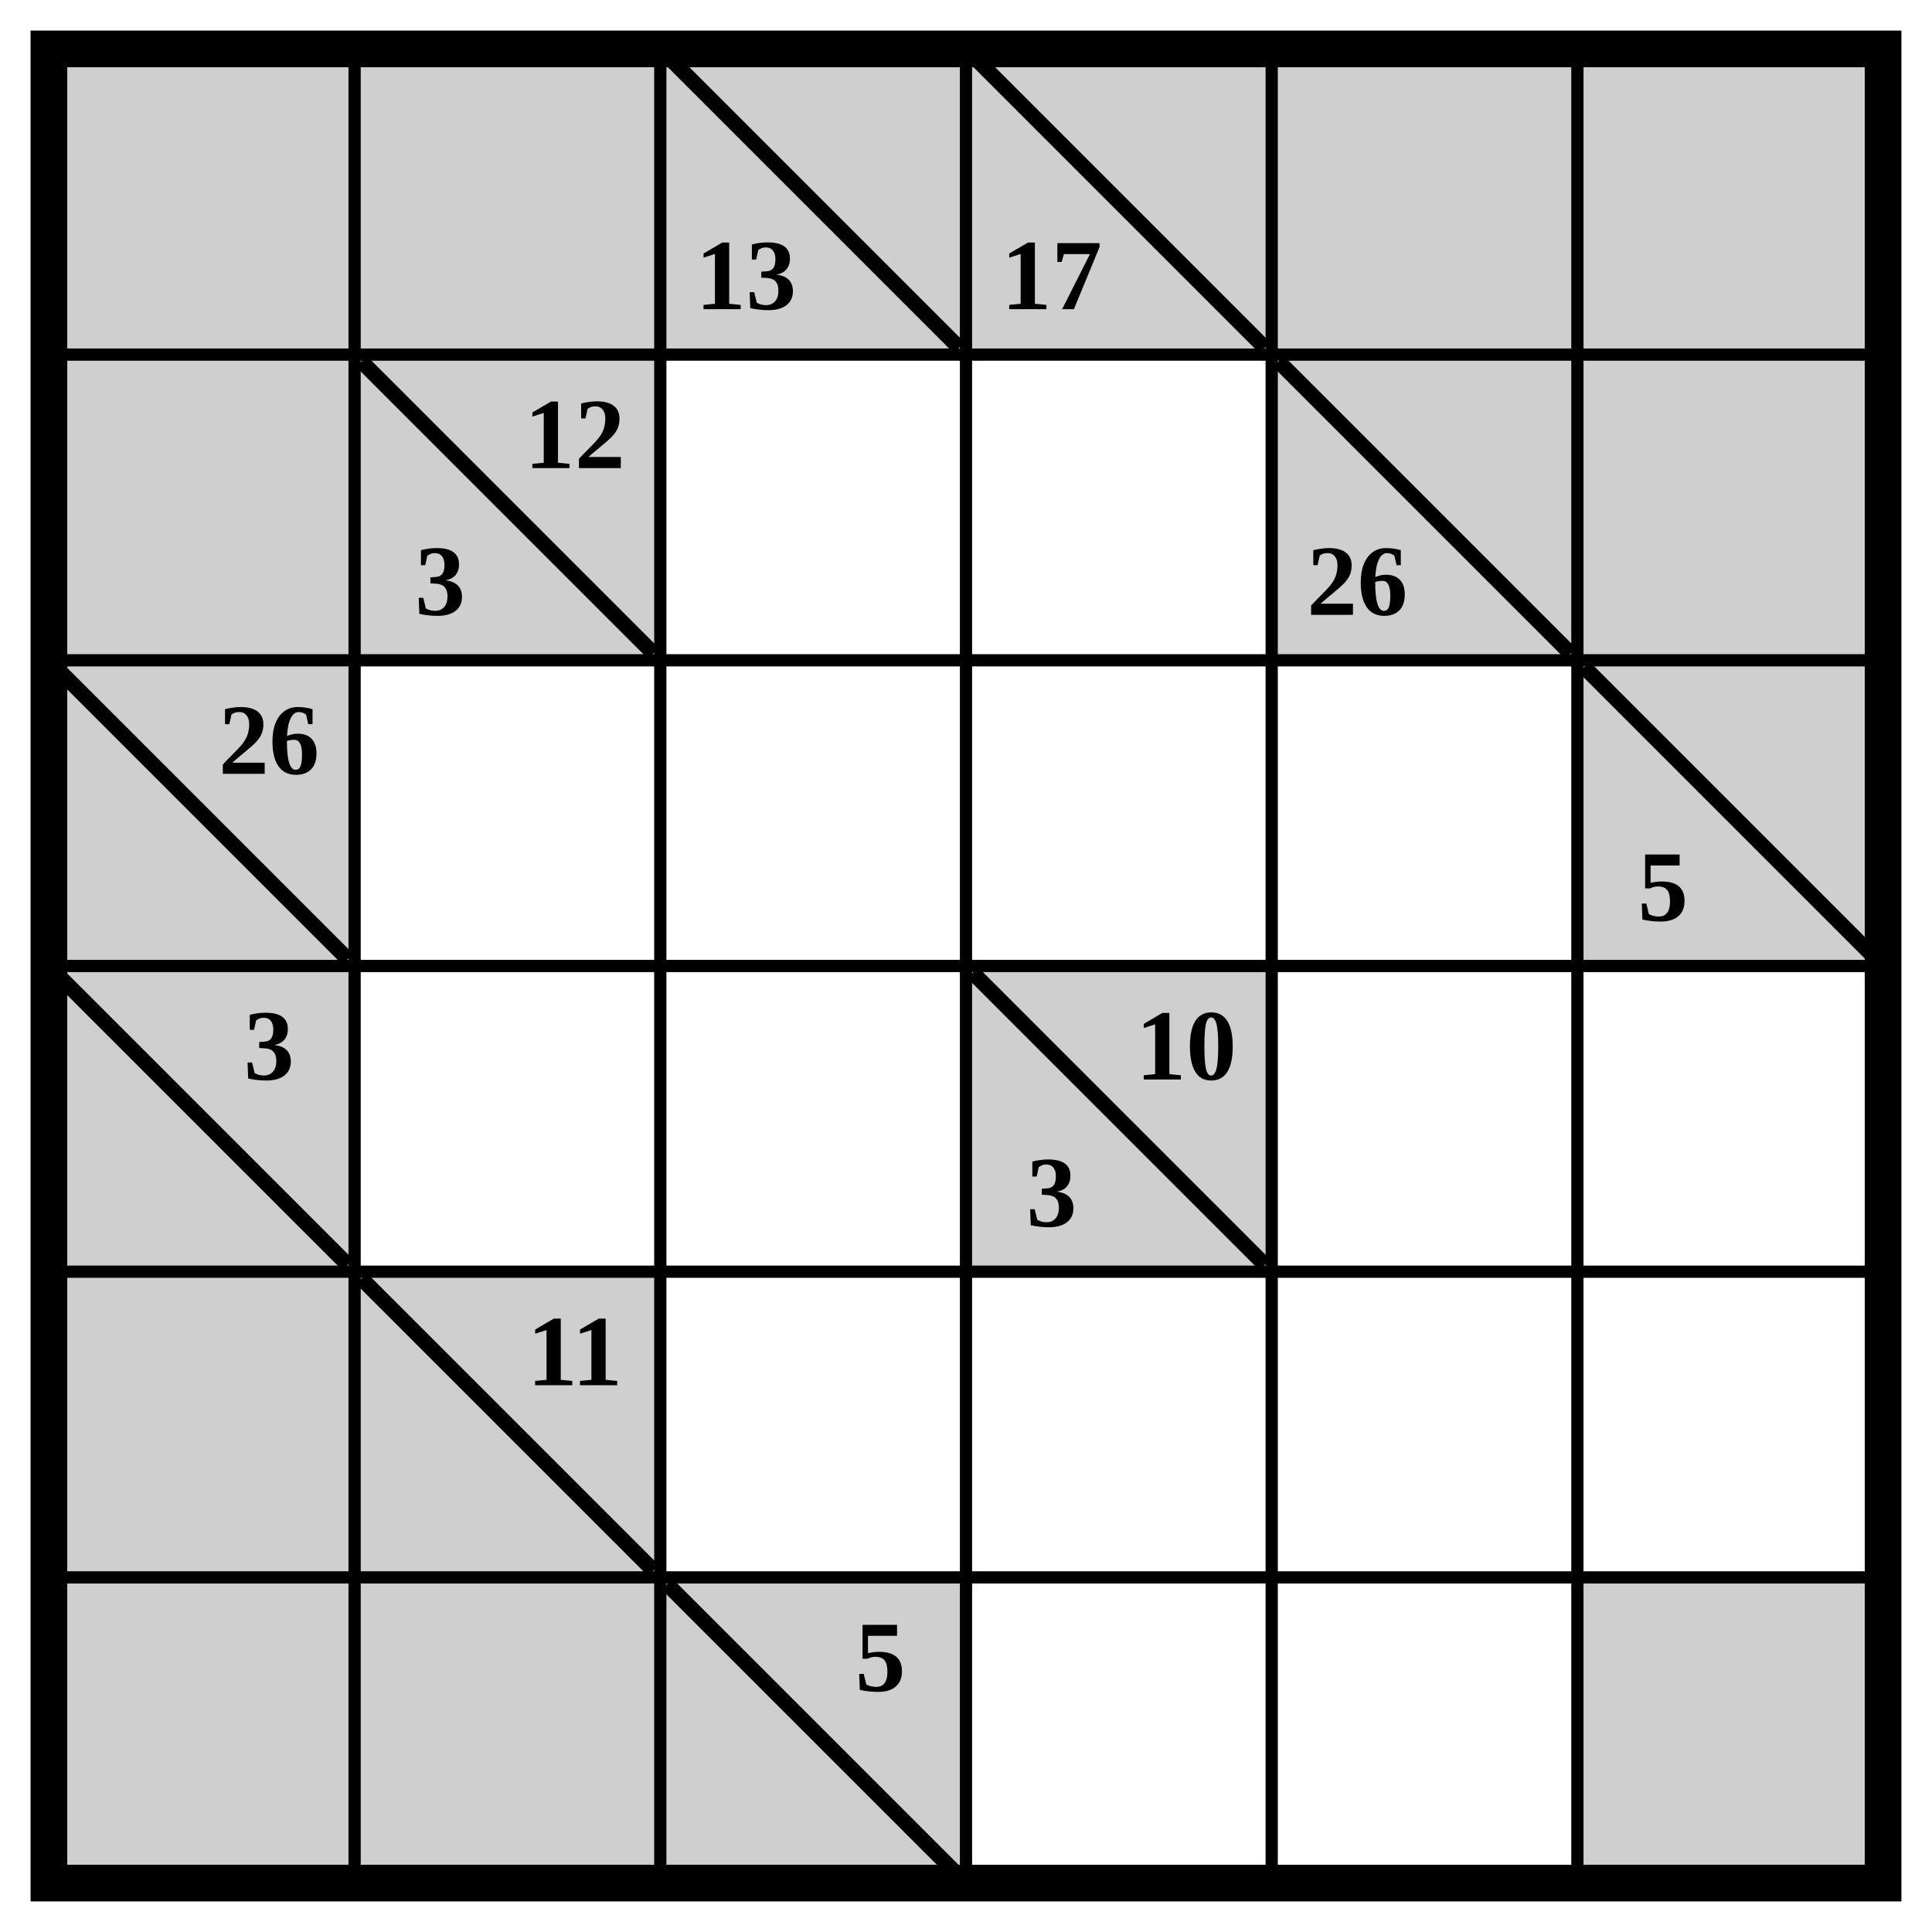
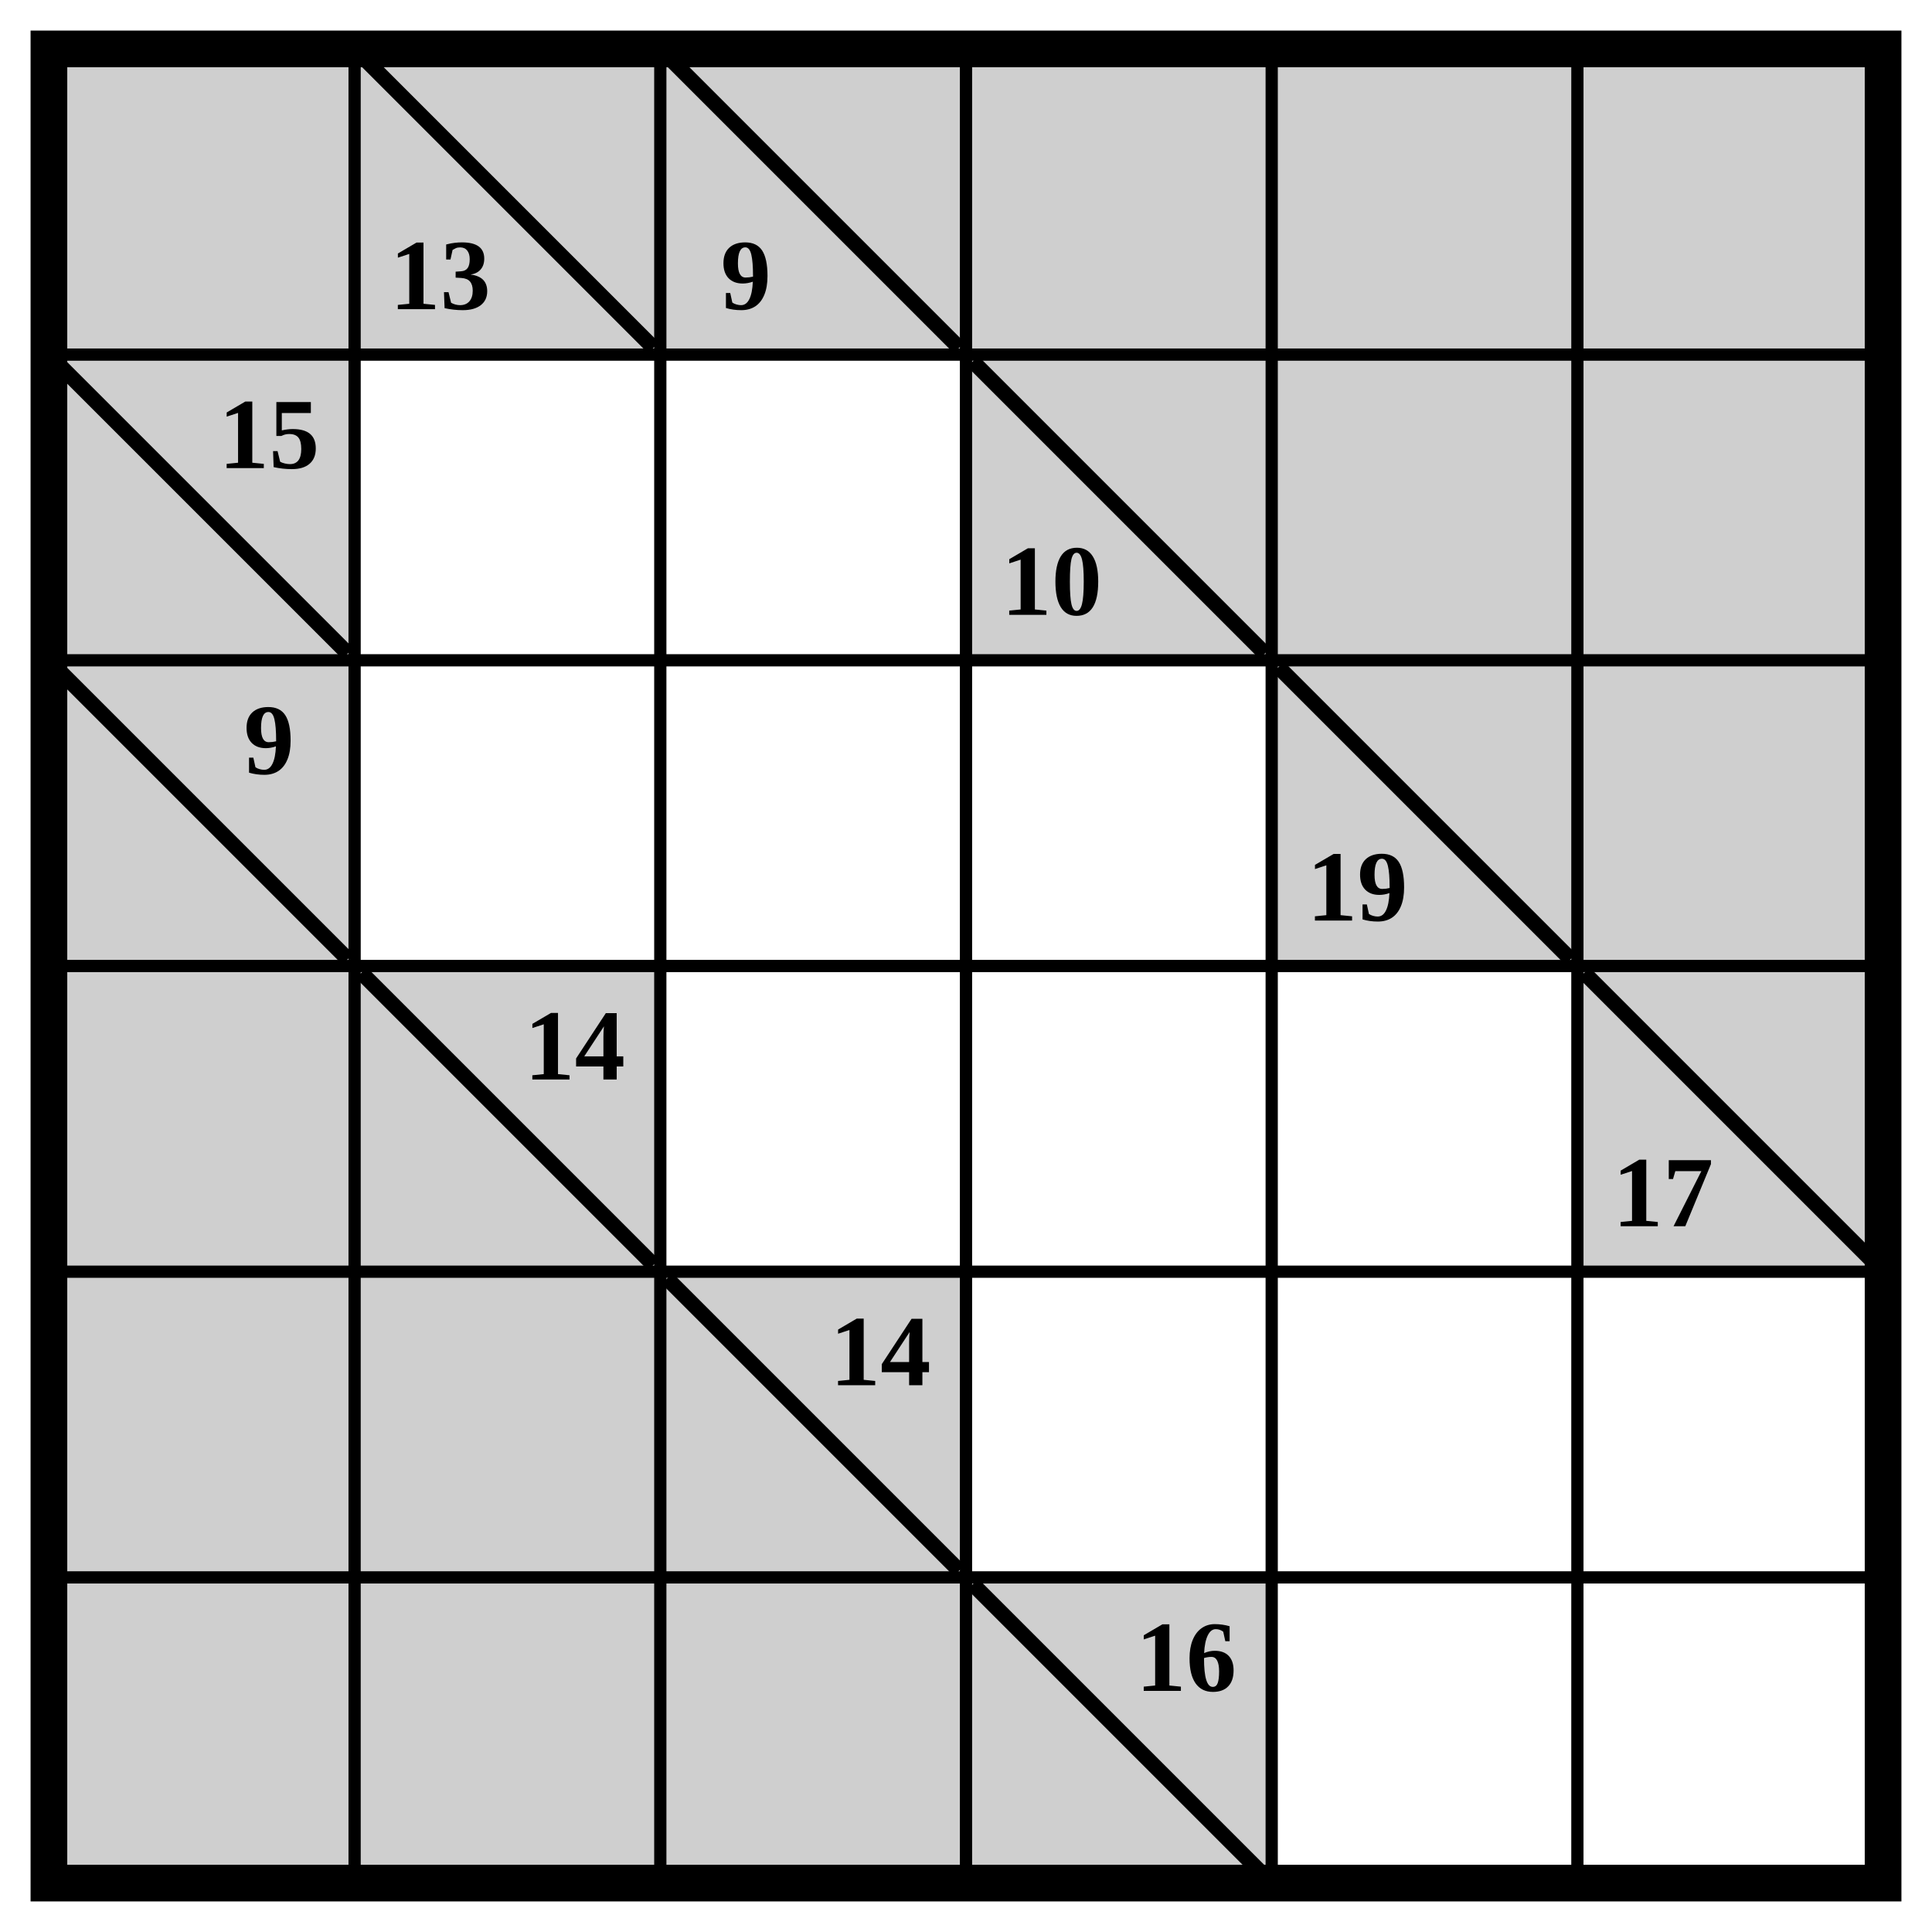
<svg xmlns="http://www.w3.org/2000/svg" class="p" viewBox="0 0 632 632" preserveAspectRatio="xMidYMid meet" shape-rendering="geometricPrecision">
  <g fill="#cfcfcf">
    <rect x="16" y="16" width="100" height="100" />
    <rect x="116" y="16" width="100" height="100" />
-     <rect x="216" y="16" width="100" height="100" />
  </g>
+   <line x1="120" y1="20" x2="212" y2="112" stroke="#000" stroke-width="5" stroke-linecap="square" />
+   <text x="144" y="90" font-size="33" text-anchor="middle" dominant-baseline="central" fill="#000" font-weight="700">13</text>
+   <rect x="216" y="16" width="100" height="100" fill="#cfcfcf" />
  <line x1="220" y1="20" x2="312" y2="112" stroke="#000" stroke-width="5" stroke-linecap="square" />
-   <text x="244" y="90" font-size="33" text-anchor="middle" dominant-baseline="central" fill="#000" font-weight="700">13</text>
-   <rect x="316" y="16" width="100" height="100" fill="#cfcfcf" />
-   <line x1="320" y1="20" x2="412" y2="112" stroke="#000" stroke-width="5" stroke-linecap="square" />
-   <text x="344" y="90" font-size="33" text-anchor="middle" dominant-baseline="central" fill="#000" font-weight="700">17</text>
+   <text x="244" y="90" font-size="33" text-anchor="middle" dominant-baseline="central" fill="#000" font-weight="700">9</text>
  <g fill="#cfcfcf">
+     <rect x="316" y="16" width="100" height="100" />
    <rect x="416" y="16" width="100" height="100" />
    <rect x="516" y="16" width="100" height="100" />
    <rect x="16" y="116" width="100" height="100" />
-     <rect x="116" y="116" width="100" height="100" />
  </g>
-   <line x1="120" y1="120" x2="212" y2="212" stroke="#000" stroke-width="5" stroke-linecap="square" />
-   <g fill="#000" font-size="33" font-weight="700" text-anchor="middle" dominant-baseline="central">
-     <text x="188" y="142">12</text>
-     <text x="144" y="190">3</text>
-   </g>
-   <rect x="416" y="116" width="100" height="100" fill="#cfcfcf" />
-   <line x1="420" y1="120" x2="512" y2="212" stroke="#000" stroke-width="5" stroke-linecap="square" />
-   <text x="444" y="190" font-size="33" text-anchor="middle" dominant-baseline="central" fill="#000" font-weight="700">26</text>
+   <line x1="20" y1="120" x2="112" y2="212" stroke="#000" stroke-width="5" stroke-linecap="square" />
+   <text x="88" y="142" font-size="33" text-anchor="middle" dominant-baseline="central" fill="#000" font-weight="700">15</text>
+   <rect x="316" y="116" width="100" height="100" fill="#cfcfcf" />
+   <line x1="320" y1="120" x2="412" y2="212" stroke="#000" stroke-width="5" stroke-linecap="square" />
+   <text x="344" y="190" font-size="33" text-anchor="middle" dominant-baseline="central" fill="#000" font-weight="700">10</text>
  <g fill="#cfcfcf">
+     <rect x="416" y="116" width="100" height="100" />
    <rect x="516" y="116" width="100" height="100" />
    <rect x="16" y="216" width="100" height="100" />
  </g>
  <line x1="20" y1="220" x2="112" y2="312" stroke="#000" stroke-width="5" stroke-linecap="square" />
-   <text x="88" y="242" font-size="33" text-anchor="middle" dominant-baseline="central" fill="#000" font-weight="700">26</text>
-   <rect x="516" y="216" width="100" height="100" fill="#cfcfcf" />
-   <line x1="520" y1="220" x2="612" y2="312" stroke="#000" stroke-width="5" stroke-linecap="square" />
-   <text x="544" y="290" font-size="33" text-anchor="middle" dominant-baseline="central" fill="#000" font-weight="700">5</text>
-   <rect x="16" y="316" width="100" height="100" fill="#cfcfcf" />
-   <line x1="20" y1="320" x2="112" y2="412" stroke="#000" stroke-width="5" stroke-linecap="square" />
-   <text x="88" y="342" font-size="33" text-anchor="middle" dominant-baseline="central" fill="#000" font-weight="700">3</text>
-   <rect x="316" y="316" width="100" height="100" fill="#cfcfcf" />
-   <line x1="320" y1="320" x2="412" y2="412" stroke="#000" stroke-width="5" stroke-linecap="square" />
-   <g fill="#000" font-size="33" font-weight="700" text-anchor="middle" dominant-baseline="central">
-     <text x="388" y="342">10</text>
-     <text x="344" y="390">3</text>
+   <text x="88" y="242" font-size="33" text-anchor="middle" dominant-baseline="central" fill="#000" font-weight="700">9</text>
+   <rect x="416" y="216" width="100" height="100" fill="#cfcfcf" />
+   <line x1="420" y1="220" x2="512" y2="312" stroke="#000" stroke-width="5" stroke-linecap="square" />
+   <text x="444" y="290" font-size="33" text-anchor="middle" dominant-baseline="central" fill="#000" font-weight="700">19</text>
+   <g fill="#cfcfcf">
+     <rect x="516" y="216" width="100" height="100" />
+     <rect x="16" y="316" width="100" height="100" />
+     <rect x="116" y="316" width="100" height="100" />
  </g>
+   <line x1="120" y1="320" x2="212" y2="412" stroke="#000" stroke-width="5" stroke-linecap="square" />
+   <text x="188" y="342" font-size="33" text-anchor="middle" dominant-baseline="central" fill="#000" font-weight="700">14</text>
+   <rect x="516" y="316" width="100" height="100" fill="#cfcfcf" />
+   <line x1="520" y1="320" x2="612" y2="412" stroke="#000" stroke-width="5" stroke-linecap="square" />
+   <text x="544" y="390" font-size="33" text-anchor="middle" dominant-baseline="central" fill="#000" font-weight="700">17</text>
  <g fill="#cfcfcf">
    <rect x="16" y="416" width="100" height="100" />
    <rect x="116" y="416" width="100" height="100" />
+     <rect x="216" y="416" width="100" height="100" />
  </g>
-   <line x1="120" y1="420" x2="212" y2="512" stroke="#000" stroke-width="5" stroke-linecap="square" />
-   <text x="188" y="442" font-size="33" text-anchor="middle" dominant-baseline="central" fill="#000" font-weight="700">11</text>
+   <line x1="220" y1="420" x2="312" y2="512" stroke="#000" stroke-width="5" stroke-linecap="square" />
+   <text x="288" y="442" font-size="33" text-anchor="middle" dominant-baseline="central" fill="#000" font-weight="700">14</text>
  <g fill="#cfcfcf">
    <rect x="16" y="516" width="100" height="100" />
    <rect x="116" y="516" width="100" height="100" />
    <rect x="216" y="516" width="100" height="100" />
+     <rect x="316" y="516" width="100" height="100" />
  </g>
-   <line x1="220" y1="520" x2="312" y2="612" stroke="#000" stroke-width="5" stroke-linecap="square" />
-   <text x="288" y="542" font-size="33" text-anchor="middle" dominant-baseline="central" fill="#000" font-weight="700">5</text>
-   <rect x="516" y="516" width="100" height="100" fill="#cfcfcf" />
+   <line x1="320" y1="520" x2="412" y2="612" stroke="#000" stroke-width="5" stroke-linecap="square" />
+   <text x="388" y="542" font-size="33" text-anchor="middle" dominant-baseline="central" fill="#000" font-weight="700">16</text>
  <path d="M16 116H616M116 16V616M16 216H616M216 16V616M16 316H616M316 16V616M16 416H616M416 16V616M16 516H616M516 16V616" fill="none" stroke="#000" stroke-width="4" stroke-linecap="square" />
  <rect x="16" y="16" width="600" height="600" fill="none" stroke="#000" stroke-width="12" />
</svg>
